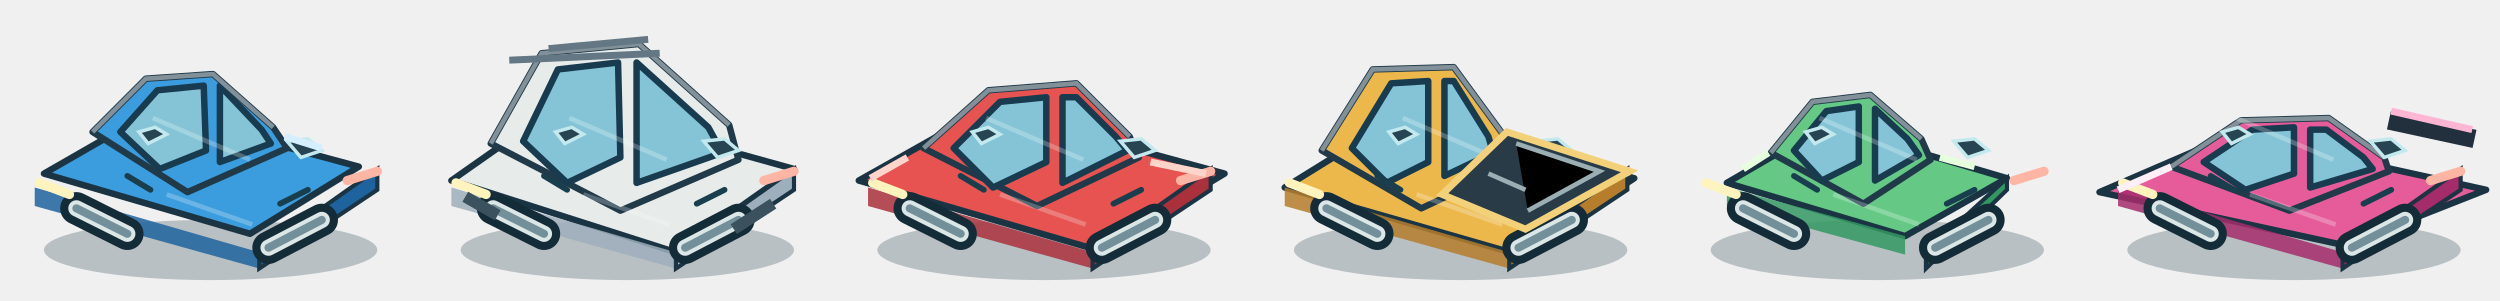
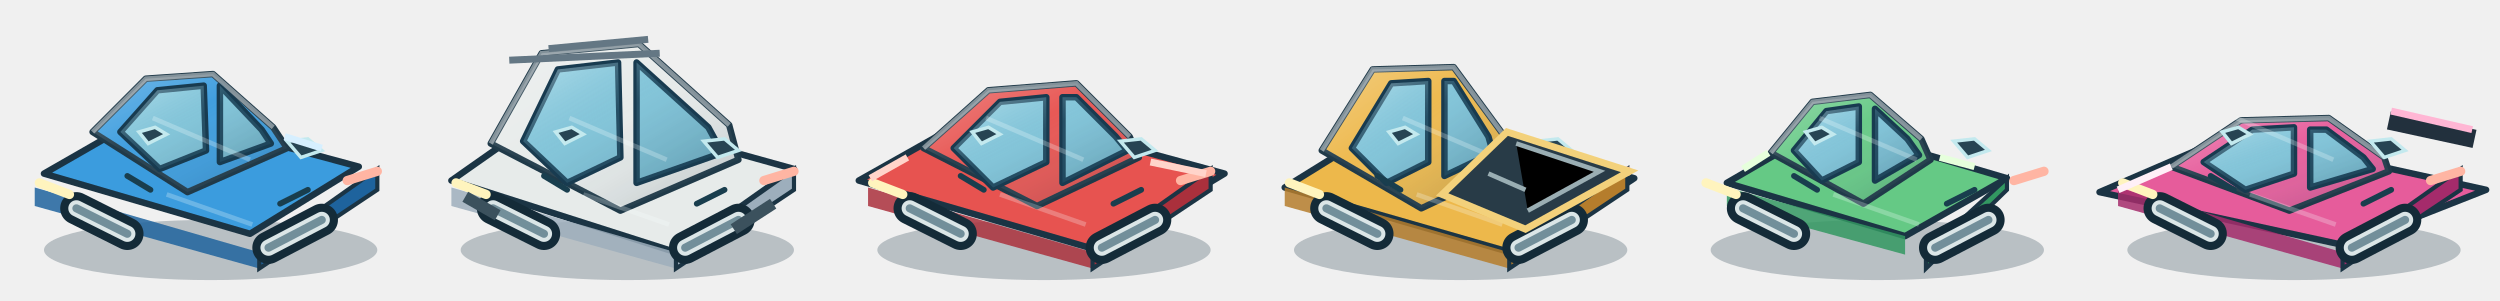
<svg xmlns="http://www.w3.org/2000/svg" width="1080" height="130" viewBox="0 0 1080 130">
+   <defs>
+     <linearGradient id="paintSheen" x1="0" y1="0" x2="0.9" y2="1">
+       <stop stop-color="#fff" stop-opacity=".35" />
+       <stop offset=".43" stop-color="#fff" stop-opacity=".04" />
+       <stop offset="1" stop-color="#092535" stop-opacity=".23" />
+     </linearGradient>
+     <linearGradient id="windowTint" x1="0" y1="0" x2="1" y2="1">
+       <stop stop-color="#e4faff" stop-opacity=".63" />
+       <stop offset=".45" stop-color="#78c5df" stop-opacity=".18" />
+       <stop offset="1" stop-color="#10394e" stop-opacity=".4" />
+     </linearGradient>
+   </defs>
  <g transform="translate(0 0)">
    <ellipse cx="91" cy="108" rx="72" ry="13" fill="#092536" opacity=".24" />
    <path d="M19 75L66 48L155 72L108 101Z" fill="#3b9cde" stroke="#1b3444" stroke-width="2.8" stroke-linejoin="round" />
    <path d="M15 81L112 109L112 116L15 89Z" fill="#1e639d" opacity=".85" />
    <path d="M112 109L163 73V82L112 116Z" fill="#1e639d" stroke="#1b3444" stroke-width="1.8" />
    <path d="M40 57L63 34L92 32L118 55L124 64L81 83Z" fill="#3b9cde" stroke="#203a49" stroke-width="2.8" stroke-linejoin="round" />
+     <path d="M40 57L63 34L92 32L118 55L124 64L81 83Z" fill="url(#paintSheen)" opacity=".85" />
    <path d="M52 57L68 39L88 37L89 65L69 73Z M95 37L113 56L117 62L95 70Z" fill="#85c4d7" stroke="#183b50" stroke-width="2.8" stroke-linejoin="round" />
+     <path d="M52 57L68 39L88 37L89 65L69 73Z M95 37L113 56L117 62L95 70Z" fill="url(#windowTint)" opacity=".8" />
    <path d="M40 57L63 34L92 32L118 55" stroke="#fff" stroke-width="2" opacity=".44" fill="none" />
    <path d="M66 51L108 69M72 84L109 97" stroke="#f8ffff" stroke-width="2" opacity=".25" />
    <path d="M55 76L65 82M121 88L133 82" stroke="#193e4e" stroke-width="2.5" stroke-linecap="round" />
    <path d="M33 90L55 101M116 107L139 95" stroke="#142b38" stroke-width="14" stroke-linecap="round" />
    <path d="M33 90L55 101M116 107L139 95" stroke="#dbe6e7" stroke-width="7" stroke-linecap="round" />
    <path d="M33 90L55 101M116 107L139 95" stroke="#728f9a" stroke-width="3.5" stroke-linecap="round" />
    <path d="M17 79L30 84" stroke="#fff4be" stroke-width="4" stroke-linecap="round" />
    <path d="M150 78L163 74" stroke="#ffb5a3" stroke-width="4" stroke-linecap="round" />
    <path d="M60 57L67 55L72 58L64 62Z M124 61L133 60L139 65L130 68Z" fill="#274453" stroke="#c3e9ee" stroke-width="1.5" />
    <path d="M123 59L139 64" stroke="#d6efff" stroke-width="3" />
  </g>
  <g transform="translate(180 0)">
    <ellipse cx="91" cy="108" rx="72" ry="13" fill="#092536" opacity=".24" />
    <path d="M15 78L62 45L163 73L112 109Z" fill="#e7ebea" stroke="#1b3444" stroke-width="2.8" stroke-linejoin="round" />
    <path d="M15 81L112 109L112 116L15 89Z" fill="#9daebc" opacity=".85" />
    <path d="M112 109L163 73V82L112 116Z" fill="#9daebc" stroke="#1b3444" stroke-width="1.8" />
    <path d="M32 62L54 23L96 19L135 54L139 69L88 91Z" fill="#e7ebea" stroke="#203a49" stroke-width="2.8" stroke-linejoin="round" />
+     <path d="M32 62L54 23L96 19L135 54L139 69L88 91Z" fill="url(#paintSheen)" opacity=".85" />
    <path d="M46 61L61 30L87 27L88 68L65 79Z M95 27L126 55L132 66L95 79Z" fill="#85c4d7" stroke="#183b50" stroke-width="2.8" stroke-linejoin="round" />
+     <path d="M46 61L61 30L87 27L88 68L65 79Z M95 27L126 55L132 66L95 79Z" fill="url(#windowTint)" opacity=".8" />
    <path d="M32 62L54 23L96 19L135 54" stroke="#fff" stroke-width="2" opacity=".44" fill="none" />
    <path d="M66 51L108 69M72 84L109 97" stroke="#f8ffff" stroke-width="2" opacity=".25" />
    <path d="M55 76L65 82M121 88L133 82" stroke="#193e4e" stroke-width="2.5" stroke-linecap="round" />
    <path d="M33 90L55 101M116 107L139 95" stroke="#142b38" stroke-width="14" stroke-linecap="round" />
    <path d="M33 90L55 101M116 107L139 95" stroke="#dbe6e7" stroke-width="7" stroke-linecap="round" />
    <path d="M33 90L55 101M116 107L139 95" stroke="#728f9a" stroke-width="3.5" stroke-linecap="round" />
    <path d="M17 79L30 84" stroke="#fff4be" stroke-width="4" stroke-linecap="round" />
    <path d="M150 78L163 74" stroke="#ffb5a3" stroke-width="4" stroke-linecap="round" />
    <path d="M60 57L67 55L72 58L64 62Z M124 61L133 60L139 65L130 68Z" fill="#274453" stroke="#c3e9ee" stroke-width="1.5" />
    <path d="M57 21L100 17M40 26L105 23" stroke="#647784" stroke-width="3" />
    <path d="M21 85L35 93M137 99L154 88" stroke="#3b515d" stroke-width="5" />
  </g>
  <g transform="translate(360 0)">
    <ellipse cx="91" cy="108" rx="72" ry="13" fill="#092536" opacity=".24" />
    <path d="M11 78L66 47L169 75L114 108Z" fill="#e75350" stroke="#1b3444" stroke-width="2.8" stroke-linejoin="round" />
    <path d="M15 81L112 109L112 116L15 89Z" fill="#aa303c" opacity=".85" />
    <path d="M112 109L163 73V82L112 116Z" fill="#aa303c" stroke="#1b3444" stroke-width="1.8" />
    <path d="M39 64L67 39L105 36L128 59L132 68L88 89Z" fill="#e75350" stroke="#203a49" stroke-width="2.8" stroke-linejoin="round" />
+     <path d="M39 64L67 39L105 36L128 59L132 68L88 89Z" fill="url(#paintSheen)" opacity=".85" />
    <path d="M52 64L72 44L92 42L92 70L69 81Z M99 42L105 42L122 59L127 65L99 79Z" fill="#85c4d7" stroke="#183b50" stroke-width="2.8" stroke-linejoin="round" />
+     <path d="M52 64L72 44L92 42L92 70L69 81Z M99 42L105 42L122 59L127 65L99 79Z" fill="url(#windowTint)" opacity=".8" />
    <path d="M39 64L67 39L105 36L128 59" stroke="#fff" stroke-width="2" opacity=".44" fill="none" />
    <path d="M66 51L108 69M72 84L109 97" stroke="#f8ffff" stroke-width="2" opacity=".25" />
    <path d="M55 76L65 82M121 88L133 82" stroke="#193e4e" stroke-width="2.5" stroke-linecap="round" />
    <path d="M33 90L55 101M116 107L139 95" stroke="#142b38" stroke-width="14" stroke-linecap="round" />
    <path d="M33 90L55 101M116 107L139 95" stroke="#dbe6e7" stroke-width="7" stroke-linecap="round" />
    <path d="M33 90L55 101M116 107L139 95" stroke="#728f9a" stroke-width="3.5" stroke-linecap="round" />
    <path d="M17 79L30 84" stroke="#fff4be" stroke-width="4" stroke-linecap="round" />
    <path d="M150 78L163 74" stroke="#ffb5a3" stroke-width="4" stroke-linecap="round" />
    <path d="M60 57L67 55L72 58L64 62Z M124 61L133 60L139 65L130 68Z" fill="#274453" stroke="#c3e9ee" stroke-width="1.5" />
    <path d="M16 77L32 68M137 70L161 75" stroke="#ffd4ca" stroke-width="3" />
  </g>
  <g transform="translate(540 0)">
    <ellipse cx="91" cy="108" rx="72" ry="13" fill="#092536" opacity=".24" />
    <path d="M15 81L65 50L166 77L116 110Z" fill="#edb84b" stroke="#1b3444" stroke-width="2.8" stroke-linejoin="round" />
    <path d="M15 81L112 109L112 116L15 89Z" fill="#b57d2c" opacity=".85" />
    <path d="M112 109L163 73V82L112 116Z" fill="#b57d2c" stroke="#1b3444" stroke-width="1.8" />
    <path d="M31 65L53 30L88 29L110 59L110 73L74 90Z" fill="#edb84b" stroke="#203a49" stroke-width="2.8" stroke-linejoin="round" />
+     <path d="M31 65L53 30L88 29L110 59L110 73L74 90Z" fill="url(#paintSheen)" opacity=".85" />
    <path d="M44 64L61 36L77 35L77 70L59 79Z M84 35L88 35L103 59L105 66L84 76Z" fill="#85c4d7" stroke="#183b50" stroke-width="2.8" stroke-linejoin="round" />
+     <path d="M44 64L61 36L77 35L77 70L59 79Z M84 35L88 35L103 59L105 66L84 76Z" fill="url(#windowTint)" opacity=".8" />
    <path d="M31 65L53 30L88 29L110 59" stroke="#fff" stroke-width="2" opacity=".44" fill="none" />
    <path d="M66 51L108 69M72 84L109 97" stroke="#f8ffff" stroke-width="2" opacity=".25" />
    <path d="M55 76L65 82M121 88L133 82" stroke="#193e4e" stroke-width="2.5" stroke-linecap="round" />
    <path d="M33 90L55 101M116 107L139 95" stroke="#142b38" stroke-width="14" stroke-linecap="round" />
    <path d="M33 90L55 101M116 107L139 95" stroke="#dbe6e7" stroke-width="7" stroke-linecap="round" />
    <path d="M33 90L55 101M116 107L139 95" stroke="#728f9a" stroke-width="3.5" stroke-linecap="round" />
    <path d="M17 79L30 84" stroke="#fff4be" stroke-width="4" stroke-linecap="round" />
    <path d="M150 78L163 74" stroke="#ffb5a3" stroke-width="4" stroke-linecap="round" />
    <path d="M60 57L67 55L72 58L64 62Z M124 61L133 60L139 65L130 68Z" fill="#274453" stroke="#c3e9ee" stroke-width="1.5" />
    <path d="M111 57L164 74L119 99L83 84Z" fill="#283b47" stroke="#f3d17b" stroke-width="3" />
    <path d="M115 62L151 74L120 91M103 75L119 82" stroke="#9aaeb3" stroke-width="2" />
  </g>
  <g transform="translate(720 0)">
    <ellipse cx="91" cy="108" rx="72" ry="13" fill="#092536" opacity=".24" />
    <path d="M26 79L69 54L147 77L103 102Z" fill="#65c985" stroke="#1b3444" stroke-width="2.8" stroke-linejoin="round" />
    <path d="M26 81L103 102L103 110L26 89Z" fill="#329861" opacity=".85" />
    <path d="M112 109L147 77V82L112 116Z" fill="#329861" stroke="#1b3444" stroke-width="1.8" />
    <path d="M45 66L63 44L88 41L110 60L114 69L85 88Z" fill="#65c985" stroke="#203a49" stroke-width="2.8" stroke-linejoin="round" />
+     <path d="M45 66L63 44L88 41L110 60L114 69L85 88Z" fill="url(#paintSheen)" opacity=".85" />
    <path d="M55 65L69 48L83 46L83 70L67 78Z M90 47L104 60L109 67L90 78Z" fill="#85c4d7" stroke="#183b50" stroke-width="2.8" stroke-linejoin="round" />
+     <path d="M55 65L69 48L83 46L83 70L67 78Z M90 47L104 60L109 67L90 78Z" fill="url(#windowTint)" opacity=".8" />
    <path d="M45 66L63 44L88 41L110 60" stroke="#fff" stroke-width="2" opacity=".44" fill="none" />
    <path d="M66 51L108 69M72 84L109 97" stroke="#f8ffff" stroke-width="2" opacity=".25" />
    <path d="M55 76L65 82M121 88L133 82" stroke="#193e4e" stroke-width="2.5" stroke-linecap="round" />
    <path d="M33 90L55 101M116 107L139 95" stroke="#142b38" stroke-width="14" stroke-linecap="round" />
    <path d="M33 90L55 101M116 107L139 95" stroke="#dbe6e7" stroke-width="7" stroke-linecap="round" />
    <path d="M33 90L55 101M116 107L139 95" stroke="#728f9a" stroke-width="3.5" stroke-linecap="round" />
    <path d="M17 79L30 84" stroke="#fff4be" stroke-width="4" stroke-linecap="round" />
    <path d="M150 78L163 74" stroke="#ffb5a3" stroke-width="4" stroke-linecap="round" />
    <path d="M60 57L67 55L72 58L64 62Z M124 61L133 60L139 65L130 68Z" fill="#274453" stroke="#c3e9ee" stroke-width="1.5" />
    <path d="M33 73L44 66M118 68L133 72" stroke="#e6ffdc" stroke-width="3" />
  </g>
  <g transform="translate(900 0)">
    <ellipse cx="91" cy="108" rx="72" ry="13" fill="#092536" opacity=".24" />
    <path d="M7 83L65 58L174 82L113 106Z" fill="#e65c9b" stroke="#1b3444" stroke-width="2.8" stroke-linejoin="round" />
    <path d="M15 81L112 109L112 116L15 89Z" fill="#a52b6b" opacity=".85" />
    <path d="M112 109L163 73V82L112 116Z" fill="#a52b6b" stroke="#1b3444" stroke-width="1.8" />
    <path d="M38 72L68 52L106 51L130 68L132 74L89 91Z" fill="#e65c9b" stroke="#203a49" stroke-width="2.8" stroke-linejoin="round" />
+     <path d="M38 72L68 52L106 51L130 68L132 74L89 91Z" fill="url(#paintSheen)" opacity=".85" />
    <path d="M52 70L73 56L91 55L91 75L70 82Z M98 56L105 56L121 68L125 73L98 81Z" fill="#85c4d7" stroke="#183b50" stroke-width="2.8" stroke-linejoin="round" />
+     <path d="M52 70L73 56L91 55L91 75L70 82Z M98 56L105 56L121 68L125 73L98 81Z" fill="url(#windowTint)" opacity=".8" />
    <path d="M38 72L68 52L106 51L130 68" stroke="#fff" stroke-width="2" opacity=".44" fill="none" />
    <path d="M66 51L108 69M72 84L109 97" stroke="#f8ffff" stroke-width="2" opacity=".25" />
    <path d="M55 76L65 82M121 88L133 82" stroke="#193e4e" stroke-width="2.5" stroke-linecap="round" />
    <path d="M33 90L55 101M116 107L139 95" stroke="#142b38" stroke-width="14" stroke-linecap="round" />
    <path d="M33 90L55 101M116 107L139 95" stroke="#dbe6e7" stroke-width="7" stroke-linecap="round" />
    <path d="M33 90L55 101M116 107L139 95" stroke="#728f9a" stroke-width="3.5" stroke-linecap="round" />
    <path d="M17 79L30 84" stroke="#fff4be" stroke-width="4" stroke-linecap="round" />
    <path d="M150 78L163 74" stroke="#ffb5a3" stroke-width="4" stroke-linecap="round" />
    <path d="M60 57L67 55L72 58L64 62Z M124 61L133 60L139 65L130 68Z" fill="#274453" stroke="#c3e9ee" stroke-width="1.5" />
    <path d="M132 52L169 60" stroke="#22303d" stroke-width="8" />
    <path d="M133 48L168 56" stroke="#ffb6d4" stroke-width="3" />
    <path d="M15 82L38 72" stroke="#fff0f7" stroke-width="3" />
  </g>
</svg>
